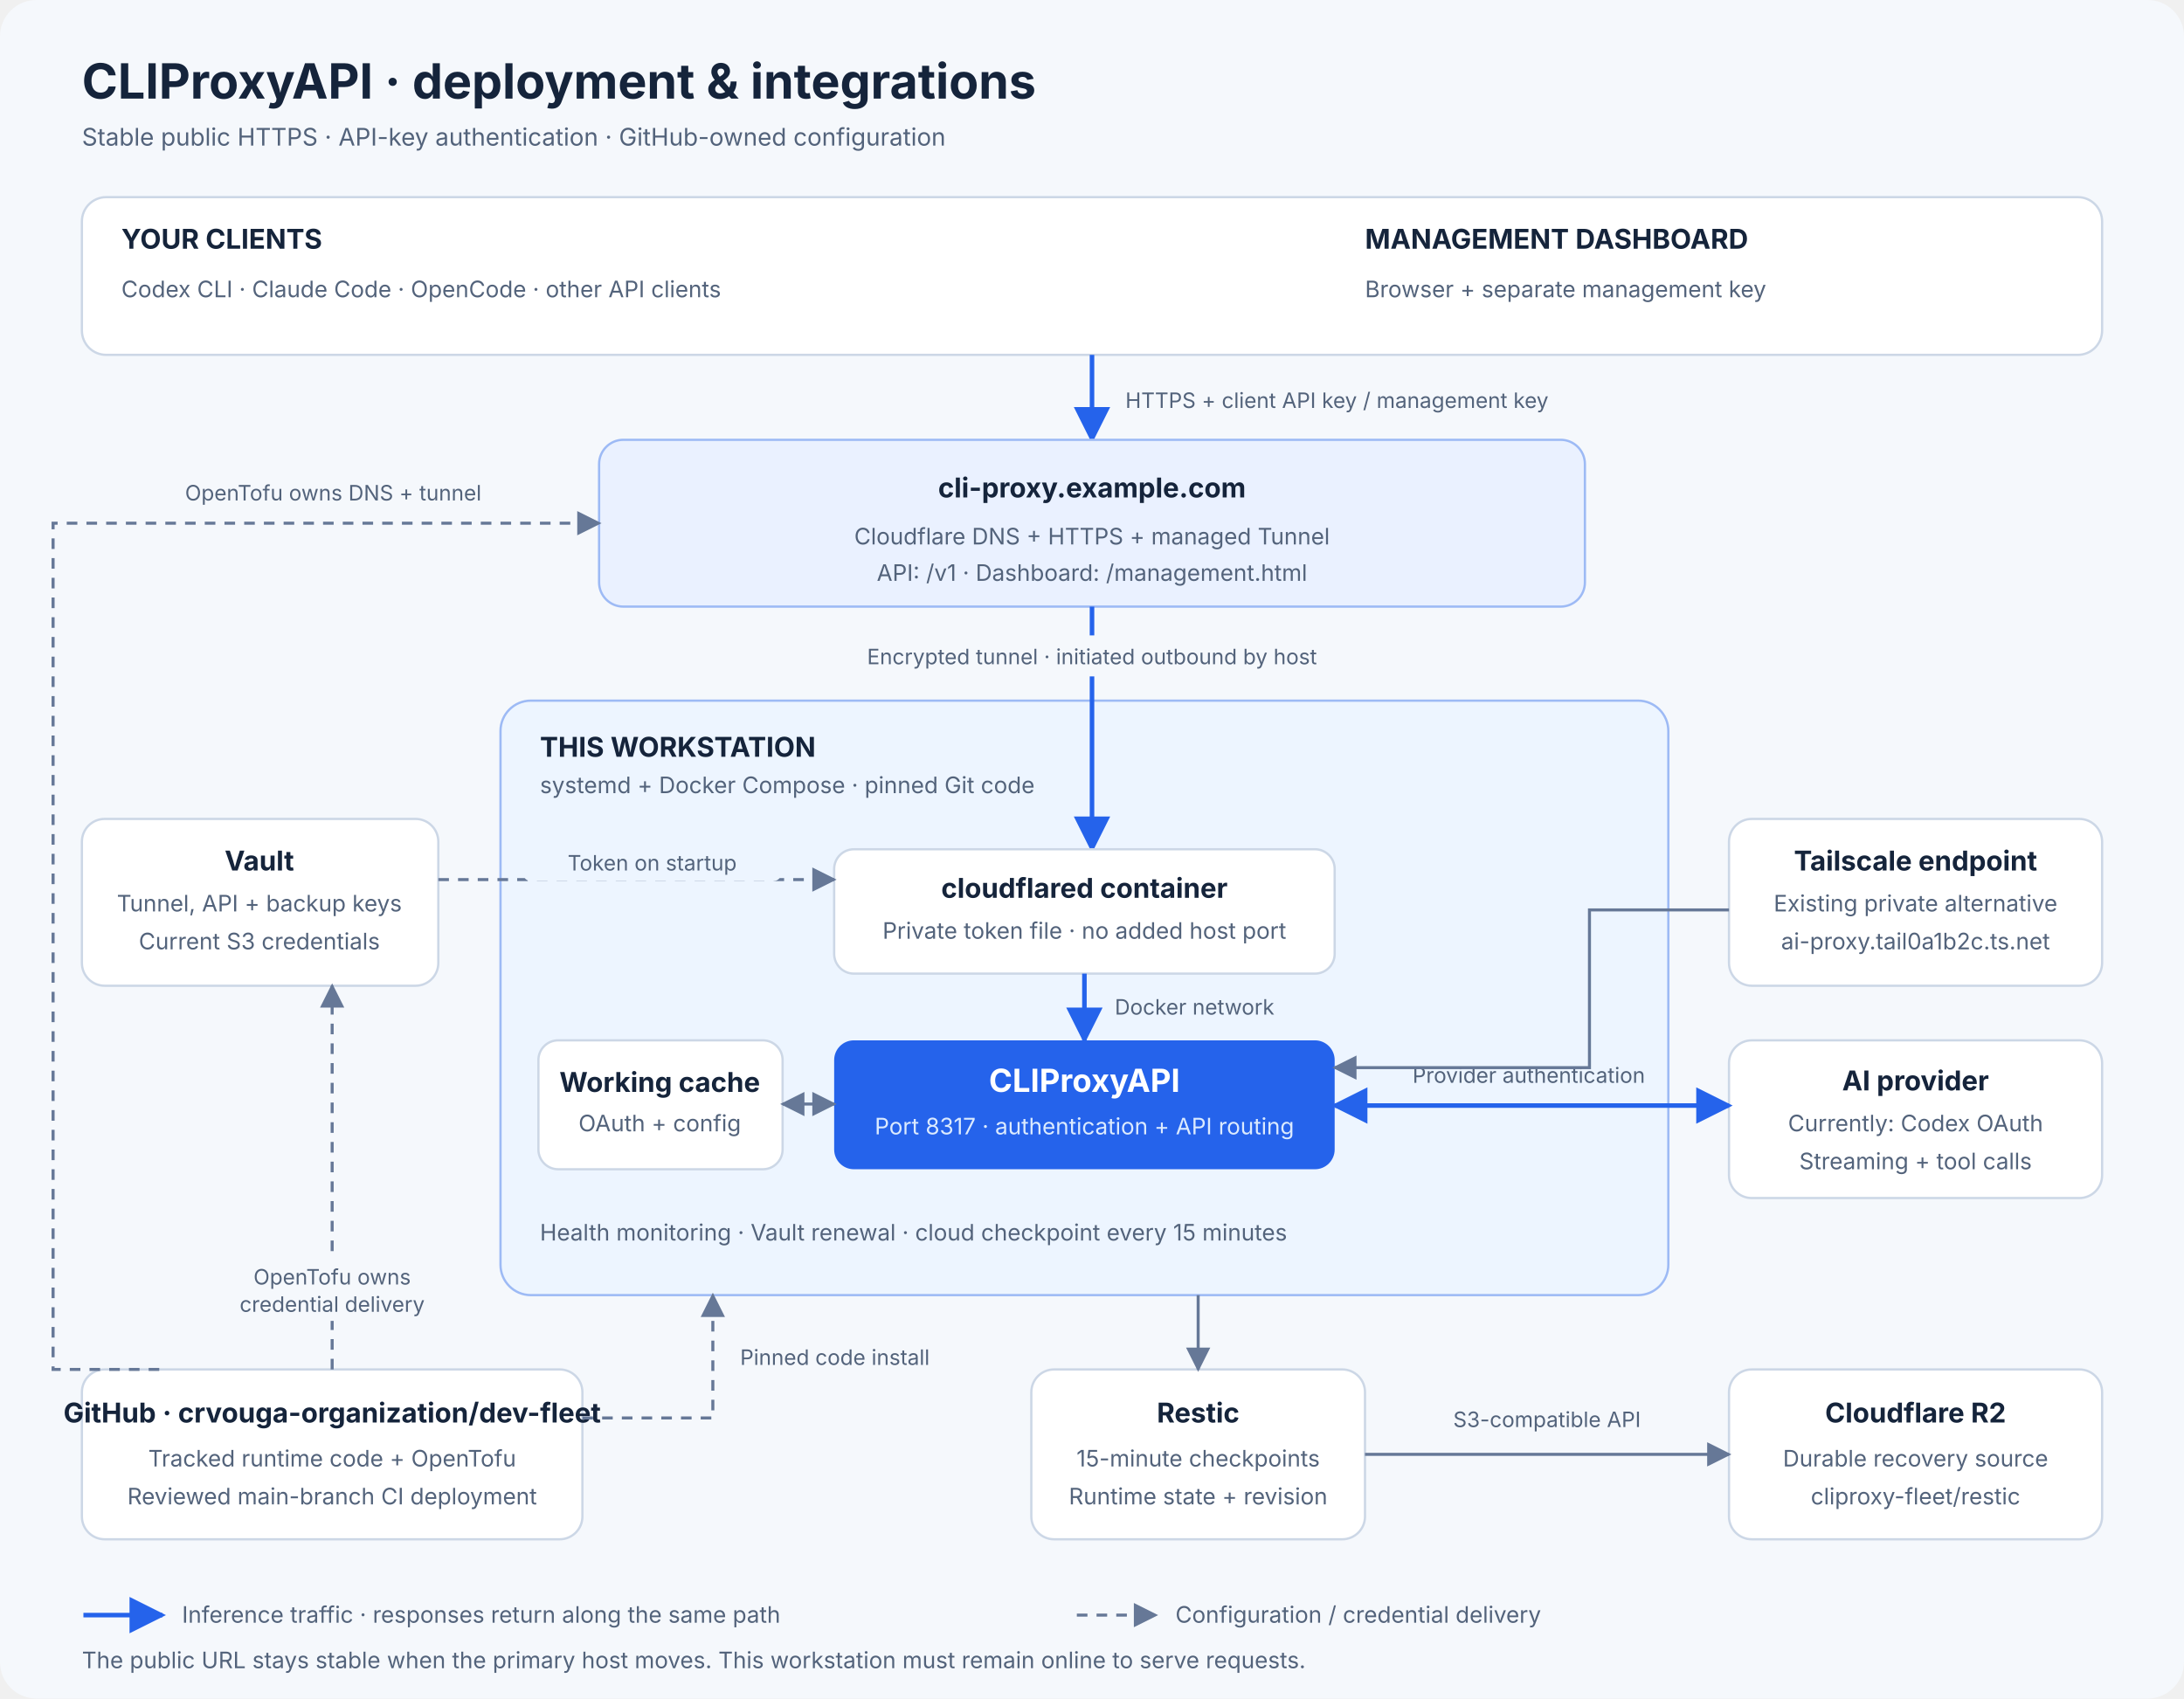
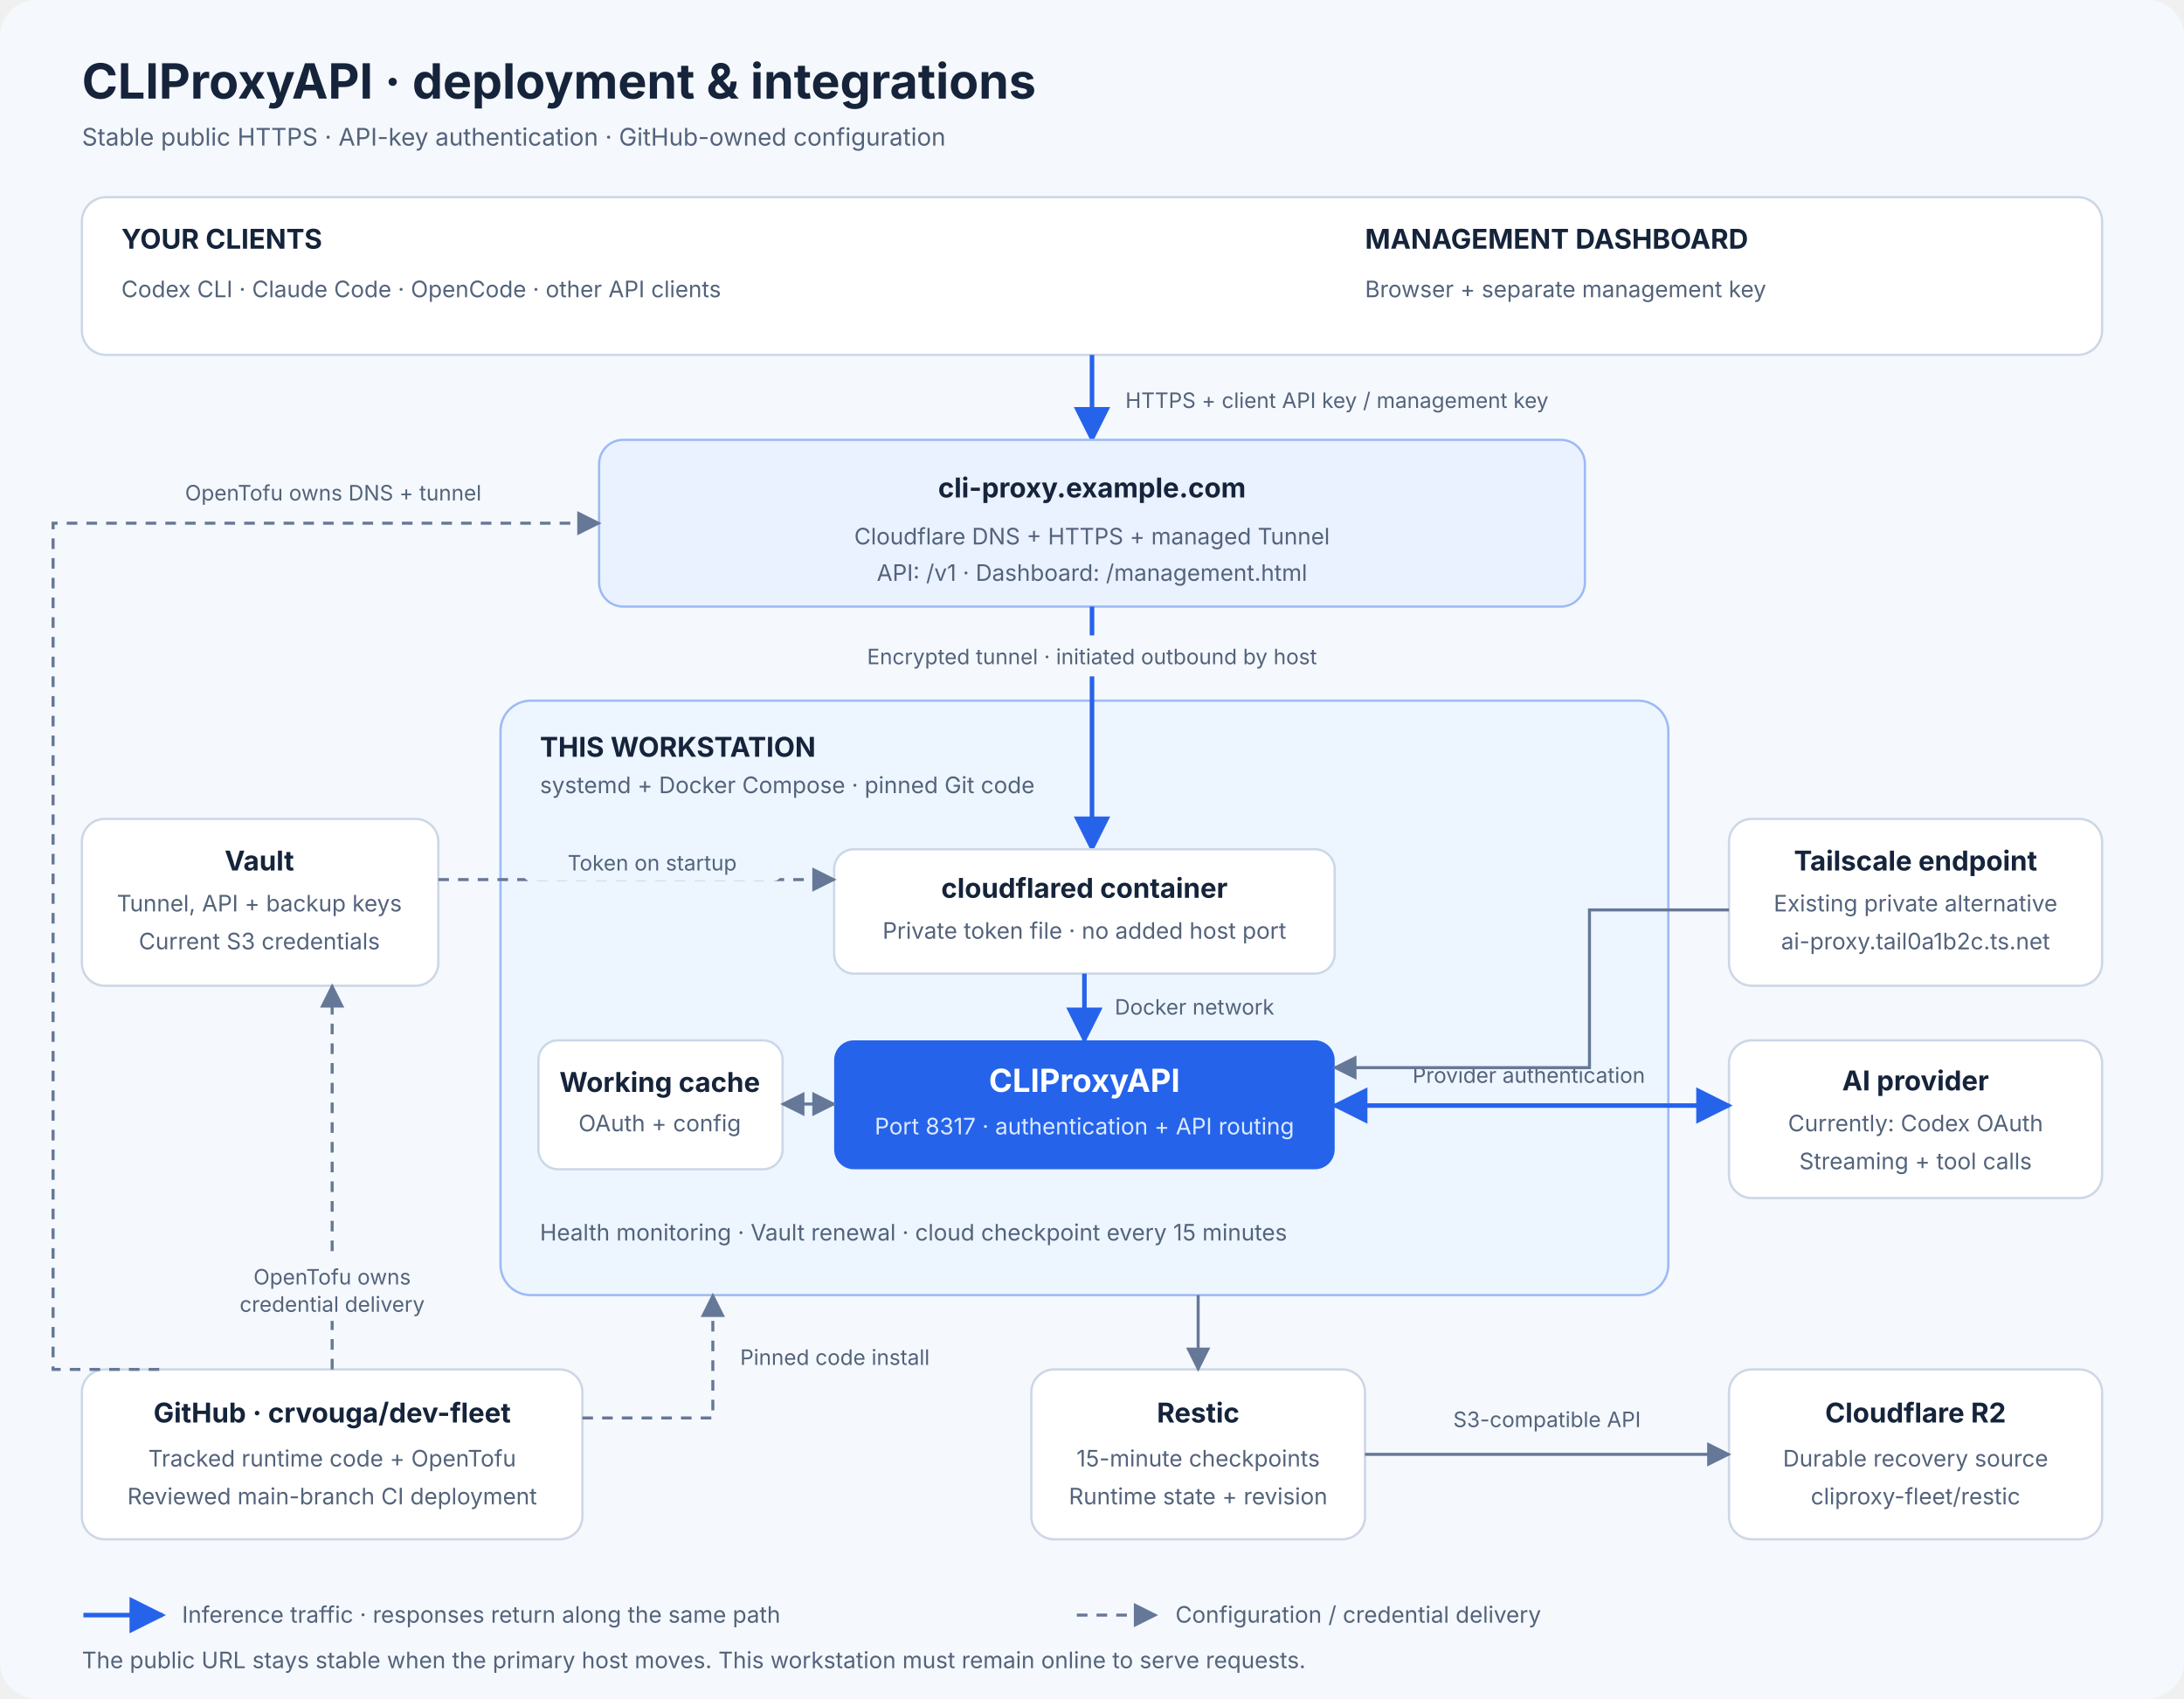
<svg xmlns="http://www.w3.org/2000/svg" width="1440" height="1120" viewBox="0 0 1440 1120" role="img" aria-labelledby="title description">
  <defs>
    <marker id="arrow" viewBox="0 0 10 10" refX="9" refY="5" markerWidth="8" markerHeight="8" orient="auto-start-reverse">
      <path d="M 0 0 L 10 5 L 0 10 z" fill="#667897" />
    </marker>
    <marker id="blue-arrow" viewBox="0 0 10 10" refX="9" refY="5" markerWidth="8" markerHeight="8" orient="auto-start-reverse">
      <path d="M 0 0 L 10 5 L 0 10 z" fill="#2563eb" />
    </marker>
    <style>
      text { font-family: Inter, Arial, sans-serif; fill: #15243b; }
      .heading { font-size: 32px; font-weight: 700; }
      .subtitle { font-size: 16px; fill: #53637b; }
      .label { font-size: 18px; font-weight: 700; }
      .detail { font-size: 15px; fill: #53637b; }
      .edge-label { font-size: 14px; fill: #53637b; }
      .box { fill: white; stroke: #ccd7e6; stroke-width: 1.5; }
      .traffic { fill: none; stroke: #2563eb; stroke-width: 3; marker-end: url(#blue-arrow); }
      .control { fill: none; stroke: #667897; stroke-width: 2; stroke-dasharray: 7 6; marker-end: url(#arrow); }
      .storage { fill: none; stroke: #667897; stroke-width: 2; marker-end: url(#arrow); }
    </style>
  </defs>
  <rect width="1440" height="1120" rx="24" fill="#f5f8fc" />
  <text x="54" y="65" class="heading">CLIProxyAPI · deployment &amp; integrations</text>
  <text x="54" y="96" class="subtitle">Stable public HTTPS · API-key authentication · GitHub-owned configuration</text>
  <rect x="54" y="130" width="1332" height="104" rx="16" class="box" />
  <text x="80" y="164" class="label">YOUR CLIENTS</text>
  <text x="80" y="196" class="detail">Codex CLI · Claude Code · OpenCode · other API clients</text>
  <text x="900" y="164" class="label">MANAGEMENT DASHBOARD</text>
  <text x="900" y="196" class="detail">Browser + separate management key</text>
  <path d="M 720 234 V 290" class="traffic" />
  <text x="742" y="269" class="edge-label">HTTPS + client API key / management key</text>
  <rect x="395" y="290" width="650" height="110" rx="16" fill="#eaf1ff" stroke="#9dbaf5" stroke-width="1.5" />
  <text x="720" y="328" text-anchor="middle" class="label">cli-proxy.example.com</text>
  <text x="720" y="359" text-anchor="middle" class="detail">Cloudflare DNS + HTTPS + managed Tunnel</text>
  <text x="720" y="383" text-anchor="middle" class="detail">API: /v1 · Dashboard: /management.html</text>
  <rect x="330" y="462" width="770" height="392" rx="20" fill="#edf5ff" stroke="#9dbaf5" stroke-width="1.5" />
  <text x="356" y="499" class="label">THIS WORKSTATION</text>
  <text x="356" y="523" class="detail">systemd + Docker Compose · pinned Git code</text>
  <path d="M 720 400 V 560" class="traffic" />
  <rect x="550" y="419" width="340" height="27" rx="6" fill="#f5f8fc" />
  <text x="720" y="438" text-anchor="middle" class="edge-label">Encrypted tunnel · initiated outbound by host</text>
  <rect x="550" y="560" width="330" height="82" rx="13" class="box" />
  <text x="715" y="592" text-anchor="middle" class="label">cloudflared container</text>
  <text x="715" y="619" text-anchor="middle" class="detail">Private token file · no added host port</text>
  <path d="M 715 642 V 686" class="traffic" />
  <text x="735" y="669" class="edge-label">Docker network</text>
  <rect x="550" y="686" width="330" height="85" rx="13" fill="#2563eb" />
  <text x="715" y="720" text-anchor="middle" style="fill:white;font-size:21px;font-weight:700">CLIProxyAPI</text>
  <text x="715" y="748" text-anchor="middle" style="fill:#dbeafe;font-size:15px">Port 8317 · authentication + API routing</text>
  <rect x="355" y="686" width="161" height="85" rx="13" class="box" />
  <text x="435" y="720" text-anchor="middle" class="label">Working cache</text>
  <text x="435" y="746" text-anchor="middle" class="detail">OAuth + config</text>
  <path d="M 550 728 H 516" class="storage" marker-start="url(#arrow)" />
  <text x="356" y="818" class="detail">Health monitoring · Vault renewal · cloud checkpoint every 15 minutes</text>
  <rect x="1140" y="686" width="246" height="104" rx="15" class="box" />
  <text x="1263" y="719" text-anchor="middle" class="label">AI provider</text>
  <text x="1263" y="746" text-anchor="middle" class="detail">Currently: Codex OAuth</text>
  <text x="1263" y="771" text-anchor="middle" class="detail">Streaming + tool calls</text>
  <path d="M 880 729 H 1140" class="traffic" marker-start="url(#blue-arrow)" />
  <text x="1008" y="714" text-anchor="middle" class="edge-label">Provider authentication</text>
  <rect x="54" y="540" width="235" height="110" rx="15" class="box" />
  <text x="171" y="574" text-anchor="middle" class="label">Vault</text>
  <text x="171" y="601" text-anchor="middle" class="detail">Tunnel, API + backup keys</text>
  <text x="171" y="626" text-anchor="middle" class="detail">Current S3 credentials</text>
  <path d="M 289 580 H 550" class="control" />
  <rect x="345" y="557" width="170" height="24" rx="5" fill="#edf5ff" />
  <text x="430" y="574" text-anchor="middle" class="edge-label">Token on startup</text>
  <rect x="1140" y="540" width="246" height="110" rx="15" class="box" />
  <text x="1263" y="574" text-anchor="middle" class="label">Tailscale endpoint</text>
  <text x="1263" y="601" text-anchor="middle" class="detail">Existing private alternative</text>
  <text x="1263" y="626" text-anchor="middle" class="detail">ai-proxy.tail0a1b2c.ts.net</text>
  <path d="M 1140 600 H 1048 V 704 H 880" class="storage" />
  <rect x="54" y="903" width="330" height="112" rx="15" class="box" />
-   <text x="219" y="938" text-anchor="middle" class="label">GitHub · crvouga-organization/dev-fleet</text>
+   <text x="219" y="938" text-anchor="middle" class="label">GitHub · crvouga/dev-fleet</text>
  <text x="219" y="967" text-anchor="middle" class="detail">Tracked runtime code + OpenTofu</text>
  <text x="219" y="992" text-anchor="middle" class="detail">Reviewed main-branch CI deployment</text>
  <path d="M 384 935 H 470 V 854" class="control" />
  <text x="488" y="900" class="edge-label">Pinned code install</text>
  <path d="M 105 903 H 35 V 345 H 395" class="control" />
  <text x="122" y="330" class="edge-label">OpenTofu owns DNS + tunnel</text>
  <path d="M 219 903 V 650" class="control" />
  <rect x="129" y="828" width="179" height="43" rx="6" fill="#f5f8fc" />
  <text x="219" y="847" text-anchor="middle" class="edge-label">OpenTofu owns</text>
  <text x="219" y="865" text-anchor="middle" class="edge-label">credential delivery</text>
  <rect x="680" y="903" width="220" height="112" rx="15" class="box" />
  <text x="790" y="938" text-anchor="middle" class="label">Restic</text>
  <text x="790" y="967" text-anchor="middle" class="detail">15-minute checkpoints</text>
  <text x="790" y="992" text-anchor="middle" class="detail">Runtime state + revision</text>
  <path d="M 790 854 V 903" class="storage" />
  <rect x="1140" y="903" width="246" height="112" rx="15" class="box" />
  <text x="1263" y="938" text-anchor="middle" class="label">Cloudflare R2</text>
  <text x="1263" y="967" text-anchor="middle" class="detail">Durable recovery source</text>
  <text x="1263" y="992" text-anchor="middle" class="detail">cliproxy-fleet/restic</text>
  <path d="M 900 959 H 1140" class="storage" />
  <text x="1020" y="941" text-anchor="middle" class="edge-label">S3-compatible API</text>
  <path d="M 55 1065 H 107" class="traffic" />
  <text x="120" y="1070" class="detail">Inference traffic · responses return along the same path</text>
  <path d="M 710 1065 H 762" class="control" />
  <text x="775" y="1070" class="detail">Configuration / credential delivery</text>
  <text x="54" y="1100" class="detail">The public URL stays stable when the primary host moves. This workstation must remain online to serve requests.</text>
</svg>
